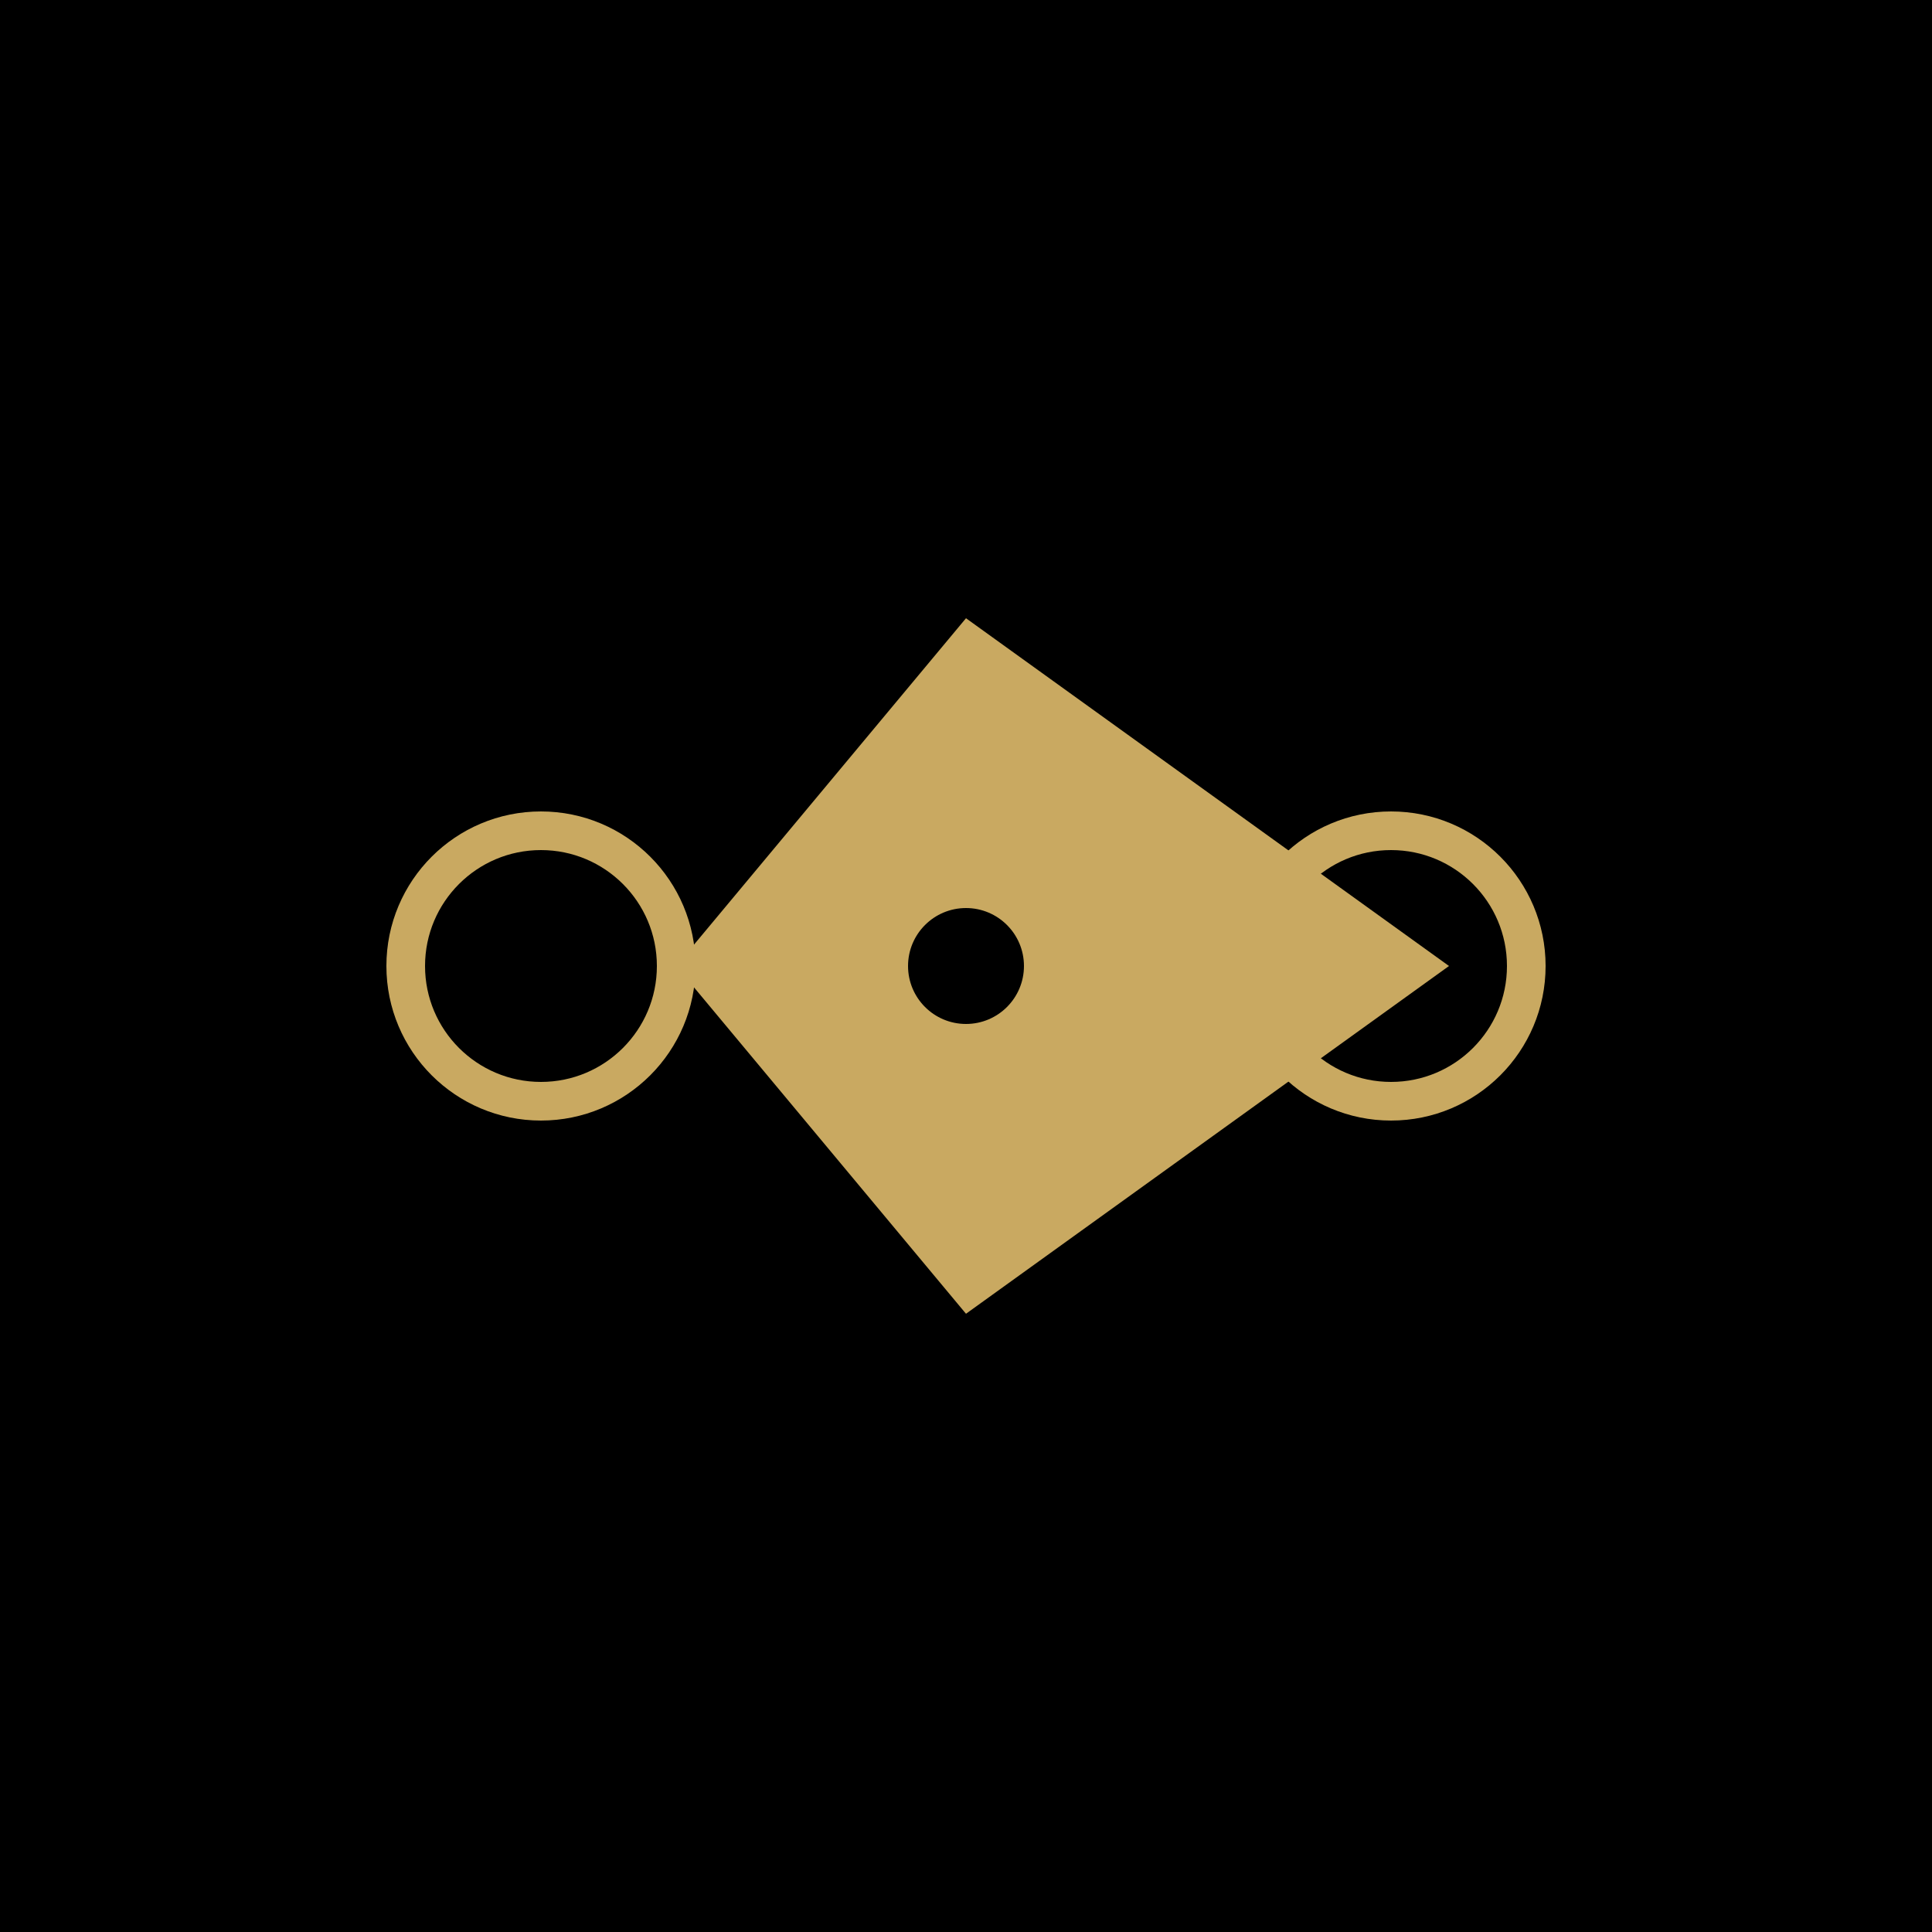
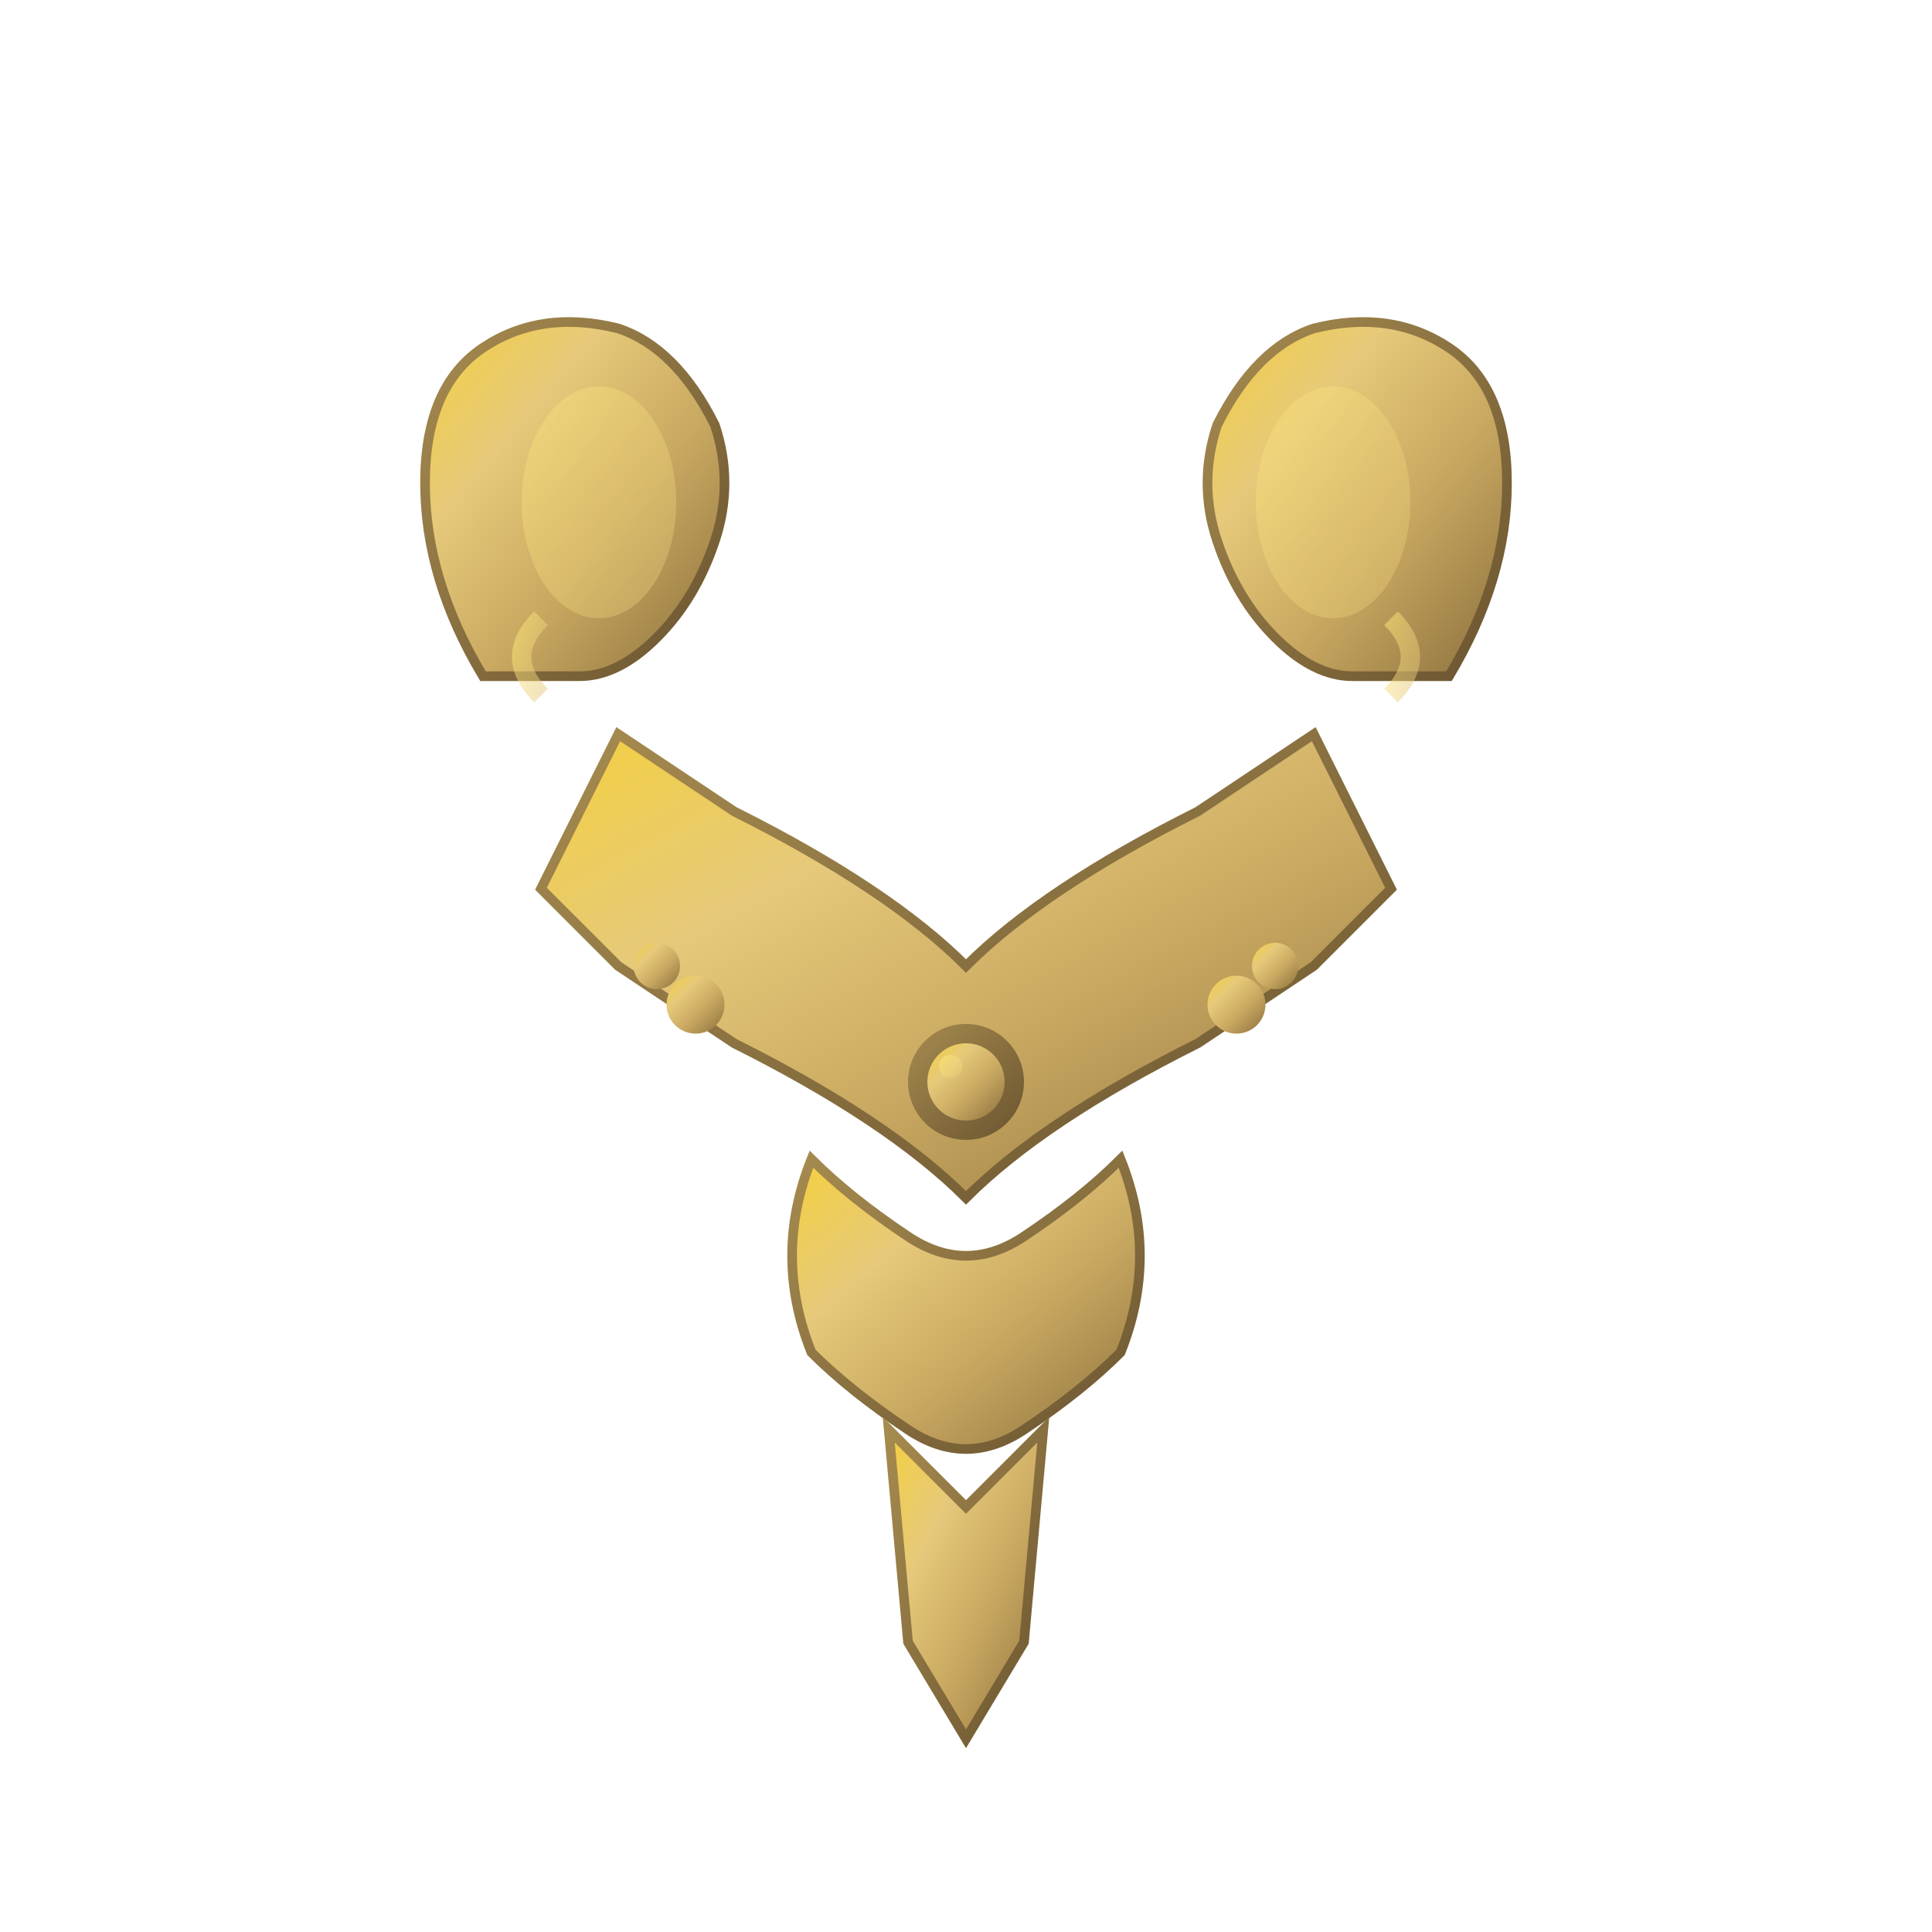
<svg xmlns="http://www.w3.org/2000/svg" viewBox="0 0 100 100">
-   <rect width="100" height="100" fill="#000000" />
+   <defs>
+     <linearGradient id="goldMain" x1="0%" y1="0%" x2="100%" y2="100%">
+       <stop offset="0%" style="stop-color:#F4D03F;stop-opacity:1" />
+       <stop offset="30%" style="stop-color:#E6C97A;stop-opacity:1" />
+       <stop offset="60%" style="stop-color:#C9A961;stop-opacity:1" />
+       <stop offset="100%" style="stop-color:#8B6F3D;stop-opacity:1" />
+     </linearGradient>
+     <linearGradient id="goldHighlight" x1="0%" y1="0%" x2="100%" y2="100%">
+       <stop offset="0%" style="stop-color:#FFE87C;stop-opacity:1" />
+       <stop offset="100%" style="stop-color:#E6C97A;stop-opacity:1" />
+     </linearGradient>
+     <linearGradient id="goldShadow" x1="0%" y1="0%" x2="100%" y2="100%">
+       <stop offset="0%" style="stop-color:#A68B4F;stop-opacity:1" />
+       <stop offset="100%" style="stop-color:#6B5430;stop-opacity:1" />
+     </linearGradient>
+   </defs>
  <g transform="translate(50, 50)">
-     <circle cx="-22" cy="0" r="7" fill="none" stroke="#C9A961" stroke-width="2" />
-     <circle cx="22" cy="0" r="7" fill="none" stroke="#C9A961" stroke-width="2" />
-     <path d="M -15 0 L 0 -18 L 25 0" fill="#C9A961" stroke="none" />
-     <path d="M -15 0 L 0 18 L 25 0" fill="#C9A961" stroke="none" />
-     <circle cx="0" cy="0" r="3" fill="#000000" />
+     <path d="M -25 -15               Q -28 -20 -28 -25               Q -28 -30 -25 -32              Q -22 -34 -18 -33              Q -15 -32 -13 -28              Q -12 -25 -13 -22              Q -14 -19 -16 -17              Q -18 -15 -20 -15              Q -22 -15 -25 -15 Z" fill="url(#goldMain)" stroke="url(#goldShadow)" stroke-width="0.5" />
+     <path d="M 25 -15               Q 28 -20 28 -25               Q 28 -30 25 -32              Q 22 -34 18 -33              Q 15 -32 13 -28              Q 12 -25 13 -22              Q 14 -19 16 -17              Q 18 -15 20 -15              Q 22 -15 25 -15 Z" fill="url(#goldMain)" stroke="url(#goldShadow)" stroke-width="0.5" />
+     <ellipse cx="-19" cy="-24" rx="4" ry="6" fill="url(#goldHighlight)" opacity="0.4" />
+     <ellipse cx="19" cy="-24" rx="4" ry="6" fill="url(#goldHighlight)" opacity="0.4" />
+     <path d="M -18 -12               Q -20 -8 -22 -4              Q -20 -2 -18 0              Q -15 2 -12 4              Q -8 6 -5 8              Q -2 10 0 12              Q 2 10 5 8              Q 8 6 12 4              Q 15 2 18 0              Q 20 -2 22 -4              Q 20 -8 18 -12              Q 15 -10 12 -8              Q 8 -6 5 -4              Q 2 -2 0 0              Q -2 -2 -5 -4              Q -8 -6 -12 -8              Q -15 -10 -18 -12 Z" fill="url(#goldMain)" stroke="url(#goldShadow)" stroke-width="0.5" />
+     <circle cx="0" cy="6" r="3" fill="url(#goldShadow)" />
+     <circle cx="0" cy="6" r="2" fill="url(#goldMain)" />
+     <circle cx="-0.8" cy="5.2" r="0.6" fill="url(#goldHighlight)" opacity="0.6" />
+     <circle cx="-14" cy="2" r="1.5" fill="url(#goldMain)" />
+     <circle cx="14" cy="2" r="1.5" fill="url(#goldMain)" />
+     <circle cx="-16" cy="0" r="1.2" fill="url(#goldMain)" />
+     <circle cx="16" cy="0" r="1.2" fill="url(#goldMain)" />
+     <path d="M -8 10               Q -10 15 -8 20              Q -6 22 -3 24              Q 0 26 3 24              Q 6 22 8 20              Q 10 15 8 10              Q 6 12 3 14              Q 0 16 -3 14              Q -6 12 -8 10 Z" fill="url(#goldMain)" stroke="url(#goldShadow)" stroke-width="0.5" />
+     <path d="M -4 24               L 0 28              L 4 24              L 3 35              L 0 40              L -3 35 Z" fill="url(#goldMain)" stroke="url(#goldShadow)" stroke-width="0.5" />
+     <line x1="0" y1="24" x2="0" y2="40" stroke="url(#goldHighlight)" stroke-width="0.8" opacity="0.5" />
+     <path d="M -22 -18 Q -24 -16 -22 -14" fill="none" stroke="url(#goldHighlight)" stroke-width="1" opacity="0.5" />
+     <path d="M 22 -18 Q 24 -16 22 -14" fill="none" stroke="url(#goldHighlight)" stroke-width="1" opacity="0.5" />
  </g>
</svg>
